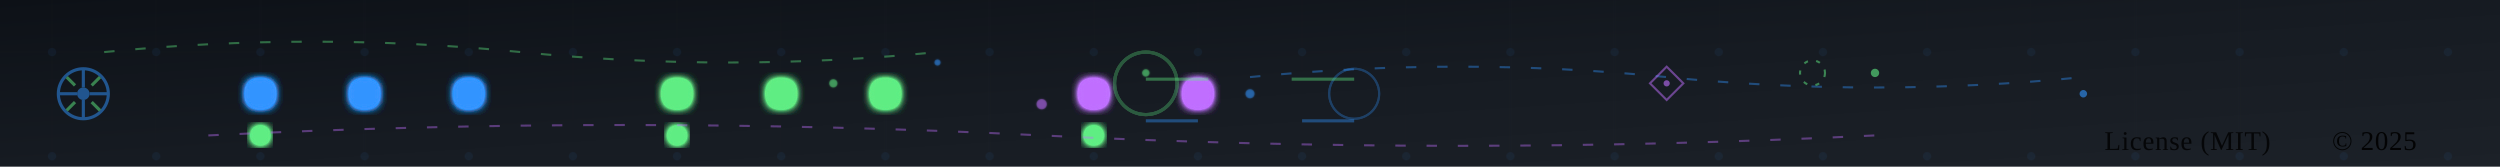
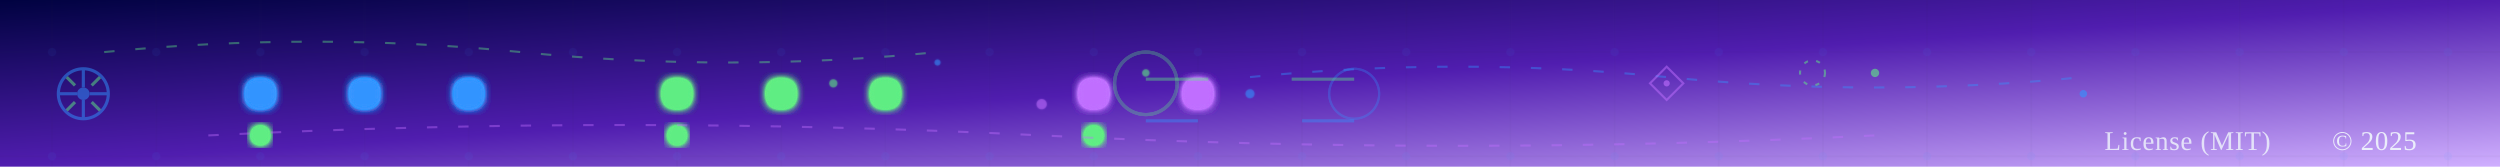
<svg xmlns="http://www.w3.org/2000/svg" width="1200" height="80" viewBox="0 0 1200 80" role="img" aria-label="Kubernetes Orchestration Footer">
  <defs>
    <linearGradient id="bgK8s10F" x1="0%" y1="0%" x2="100%" y2="100%">
-       <stop offset="0%" style="stop-color:#0d1117;stop-opacity:1">
+       <stop offset="0%" style="stop-color:#000240;stop-opacity:1">

      </stop>
-       <stop offset="50%" style="stop-color:#161b22;stop-opacity:1" />
-       <stop offset="100%" style="stop-color:#1c2128;stop-opacity:1">
+       <stop offset="50%" style="stop-color:#501DAF;stop-opacity:1" />
+       <stop offset="100%" style="stop-color:#D0B0FF;stop-opacity:1">

      </stop>
    </linearGradient>
    <filter id="k8sGlow10F" x="-50%" y="-50%" width="200%" height="200%">
      <feGaussianBlur stdDeviation="2.5" result="blur" />
      <feColorMatrix in="blur" type="matrix" values="1 0 0 0 0  0 1 0 0 0  0 0 1 0 0  0 0 0 7 0" result="glow" />
      <feMerge>
        <feMergeNode in="glow" />
        <feMergeNode in="SourceGraphic" />
      </feMerge>
    </filter>
    <pattern id="clusterPattern10F" x="0" y="0" width="50" height="50" patternUnits="userSpaceOnUse">
      <path d="M 25 0 L 25 50 M 0 25 L 50 25" stroke="#30363d" stroke-width="0.5" opacity="0.15" />
      <circle cx="25" cy="25" r="2" fill="#3094FF" opacity="0.2" />
    </pattern>
  </defs>
  <style>
    @media (prefers-color-scheme: dark) {
      .text-link { fill: #c9d1d9; font-family: 'SF Pro Text', -apple-system, BlinkMacSystemFont, 'Segoe UI', 'Roboto', 'Helvetica Neue', Arial, sans-serif; font-weight: 500; }
      .divider { stroke: #30363d; }
    }
    @media (prefers-color-scheme: light) {
      .text-link { fill: #1f2328; font-family: 'SF Pro Text', -apple-system, BlinkMacSystemFont, 'Segoe UI', 'Roboto', 'Helvetica Neue', Arial, sans-serif; font-weight: 500; }
      .divider { stroke: #d0d7de; }
    }

    .link { font-size: 13px; letter-spacing: 0.3px; }

    .pod-scale {
      animation: pod-scaling 3s cubic-bezier(0.4, 0, 0.2, 1) infinite;
      transform-origin: center;
    }
    @keyframes pod-scaling {
      0% { opacity: 0; transform: scale(0.0); }
      50% { opacity: 1; transform: scale(2.0); }
      100% { opacity: 0.6; transform: scale(2.0); }
    }

    .rolling-update {
      animation: roll-wave 4s ease-in-out infinite;
      transform-origin: center;
    }
    @keyframes roll-wave {
      0%, 100% { opacity: 0.3; transform: translateY(0); }
      50% { opacity: 1; transform: translateY(-8.0px); }
    }

    .health-pulse {
      animation: health-beat 2s cubic-bezier(0.4, 0, 0.6, 1) infinite;
    }
    @keyframes health-beat {
      0%, 100% { opacity: 0.2; r: 3; }
      50% { opacity: 1; r: 5; }
    }

    @media (prefers-reduced-motion: reduce) { * { animation: none !important; } }

    /* Enhanced particle effects */
    .particle {
      animation: particle-float 4s ease-in-out infinite;
      filter: blur(0.5px);
    }
    @keyframes particle-float {
      0%, 100% { opacity: 0; transform: translateY(0) translateX(0) scale(0); }
      25% { opacity: 0.8; transform: translateY(-20px) translateX(-10px) scale(1.5); }
      50% { opacity: 1; transform: translateY(-40px) translateX(5px) scale(2); }
      75% { opacity: 0.6; transform: translateY(-30px) translateX(15px) scale(1.8); }
    }

    .particle-2 {
      animation: particle-spin 5s linear infinite;
    }
    @keyframes particle-spin {
      0% { opacity: 0; transform: rotate(0deg) translateX(20px) scale(0); }
      50% { opacity: 1; transform: rotate(180deg) translateX(40px) scale(2); }
      100% { opacity: 0; transform: rotate(360deg) translateX(20px) scale(0); }
    }

    /* Wave effects */
    .wave-line {
      stroke-dasharray: 5 10;
      animation: wave-flow 3s linear infinite;
    }
    @keyframes wave-flow {
      to { stroke-dashoffset: -100; }
    }

    /* Glow pulse on text */
    .text-link {
      animation: text-glow 3s ease-in-out infinite;
    }
    @keyframes text-glow {
      0%, 100% { opacity: 0.7; filter: drop-shadow(0 0 0px transparent); }
      50% { opacity: 1; filter: drop-shadow(0 0 8px rgba(95, 237, 131, 0.6)); }
    }

    /* Rotating elements */
    .rotate-slow {
      animation: rotate-360 20s linear infinite;
      transform-origin: center;
    }
    @keyframes rotate-360 {
      to { transform: rotate(360deg); }
    }

    /* Shimmer effect */
    .shimmer {
      animation: shimmer-pass 4s ease-in-out infinite;
    }
    @keyframes shimmer-pass {
      0%, 100% { opacity: 0.3; }
      50% { opacity: 1; }
    }

    /* Ripple effect */
    .ripple {
      animation: ripple-expand 3s ease-out infinite;
      transform-origin: center;
    }
    @keyframes ripple-expand {
      0% { opacity: 1; transform: scale(0.5); }
      100% { opacity: 0; transform: scale(3); }
    }

    </style>
  <rect width="1200" height="80" fill="url(#bgK8s10F)" />
  <rect width="1200" height="80" fill="url(#clusterPattern10F)" opacity="0.3" />
  <line x1="0" y1="1" x2="1200" y2="1" class="divider" stroke-width="2" />
  <g filter="url(#k8sGlow10F)">
    <rect class="pod-scale" x="120" y="40" width="10" height="10" rx="2" fill="#3094FF" style="animation-delay: 0s" />
    <rect class="pod-scale" x="170" y="40" width="10" height="10" rx="2" fill="#3094FF" style="animation-delay: 0.3s" />
    <rect class="pod-scale" x="220" y="40" width="10" height="10" rx="2" fill="#3094FF" style="animation-delay: 0.6s" />
    <rect class="rolling-update" x="320" y="40" width="10" height="10" rx="2" fill="#5FED83" style="animation-delay: 0s" />
    <rect class="rolling-update" x="370" y="40" width="10" height="10" rx="2" fill="#5FED83" style="animation-delay: 0.5s" />
    <rect class="rolling-update" x="420" y="40" width="10" height="10" rx="2" fill="#5FED83" style="animation-delay: 1s" />
    <rect class="pod-scale" x="520" y="40" width="10" height="10" rx="2" fill="#C06EFF" style="animation-delay: 0.9s" />
    <rect class="pod-scale" x="570" y="40" width="10" height="10" rx="2" fill="#C06EFF" style="animation-delay: 1.2s" />
  </g>
  <circle class="health-pulse" cx="125" cy="65" r="3" fill="#5FED83" filter="url(#k8sGlow10F)" style="animation-delay: 0s" />
  <circle class="health-pulse" cx="325" cy="65" r="3" fill="#5FED83" filter="url(#k8sGlow10F)" style="animation-delay: 0.6s" />
  <circle class="health-pulse" cx="525" cy="65" r="3" fill="#5FED83" filter="url(#k8sGlow10F)" style="animation-delay: 1.2s" />
  <g transform="translate(25, 30)" opacity="0.5">
    <circle cx="15" cy="15" r="12" fill="none" stroke="#3094FF" stroke-width="1.5" />
    <circle cx="15" cy="15" r="3" fill="#3094FF" />
    <path d="M 15 3 L 15 12 M 15 18 L 15 27 M 3 15 L 12 15 M 18 15 L 27 15" stroke="#3094FF" stroke-width="1.5" />
    <path d="M 7 7 L 11 11 M 19 19 L 23 23 M 23 7 L 19 11 M 11 19 L 7 23" stroke="#5FED83" stroke-width="1.5" />
  </g>
-   <text x="1050" y="72" text-anchor="middle" class="link text-link" font-size="11px" opacity="0.8">License (MIT)</text>
-   <text x="1160" y="72" text-anchor="end" class="link text-link" font-size="11px" opacity="0.9">© 2025</text>
+   <text x="1050" y="72" text-anchor="middle" class="link text-link" font-size="11px" opacity="0.8" fill="#f0f6fc">License (MIT)</text>
+   <text x="1160" y="72" text-anchor="end" class="link text-link" font-size="11px" opacity="0.9" fill="#f0f6fc">© 2025</text>
  <g opacity="0.6">
    <circle class="particle" cx="400" cy="40" r="2" fill="#5FED83" style="animation-delay: 0s" />
    <circle class="particle" cx="450" cy="30" r="1.5" fill="#3094FF" style="animation-delay: 0.5s" />
    <circle class="particle" cx="500" cy="50" r="2.5" fill="#C06EFF" style="animation-delay: 1s" />
    <circle class="particle" cx="550" cy="35" r="1.8" fill="#5FED83" style="animation-delay: 1.5s" />
    <circle class="particle" cx="600" cy="45" r="2.2" fill="#3094FF" style="animation-delay: 2s" />
    <circle class="particle-2" cx="800" cy="40" r="1.5" fill="#C06EFF" style="animation-delay: 0.3s" />
    <circle class="particle-2" cx="900" cy="35" r="2" fill="#5FED83" style="animation-delay: 0.8s" />
    <circle class="particle-2" cx="1000" cy="45" r="1.8" fill="#3094FF" style="animation-delay: 1.3s" />
  </g>
  <g opacity="0.4">
    <path class="wave-line" d="M 50 25 Q 150 15, 250 25 T 450 25" stroke="#5FED83" stroke-width="1" fill="none" style="animation-delay: 0s" />
    <path class="wave-line" d="M 600 37 Q 700 27, 800 37 T 1000 37" stroke="#3094FF" stroke-width="1" fill="none" style="animation-delay: 0.7s" />
    <path class="wave-line" d="M 100 65 Q 300 55, 500 65 T 900 65" stroke="#C06EFF" stroke-width="1" fill="none" style="animation-delay: 1.4s" />
  </g>
  <g opacity="0.3">
    <circle class="ripple" cx="550" cy="40" r="15" stroke="#5FED83" stroke-width="1.5" fill="none" style="animation-delay: 0s" />
    <circle class="ripple" cx="550" cy="40" r="15" stroke="#5FED83" stroke-width="1.5" fill="none" style="animation-delay: 1s" />
    <circle class="ripple" cx="550" cy="40" r="15" stroke="#5FED83" stroke-width="1.5" fill="none" style="animation-delay: 2s" />
    <circle class="ripple" cx="650" cy="45" r="12" stroke="#3094FF" stroke-width="1" fill="none" style="animation-delay: 0.5s" />
    <circle class="ripple" cx="650" cy="45" r="12" stroke="#3094FF" stroke-width="1" fill="none" style="animation-delay: 1.5s" />
  </g>
  <g opacity="0.5">
    <g class="rotate-slow" transform="translate(800, 40)">
      <path d="M -8 0 L 0 -8 L 8 0 L 0 8 Z" fill="none" stroke="#C06EFF" stroke-width="1" />
    </g>
    <g class="rotate-slow" transform="translate(870, 35)" style="animation-direction: reverse;">
      <circle cx="0" cy="0" r="6" fill="none" stroke="#5FED83" stroke-width="1" stroke-dasharray="2 4" />
    </g>
  </g>
  <g opacity="0.4">
    <line class="shimmer" x1="550" y1="38" x2="580" y2="38" stroke="#5FED83" stroke-width="1.5" style="animation-delay: 0s" />
    <line class="shimmer" x1="620" y1="38" x2="650" y2="38" stroke="#5FED83" stroke-width="1.5" style="animation-delay: 0.3s" />
    <line class="shimmer" x1="550" y1="58" x2="575" y2="58" stroke="#3094FF" stroke-width="1.5" style="animation-delay: 0.6s" />
    <line class="shimmer" x1="625" y1="58" x2="650" y2="58" stroke="#3094FF" stroke-width="1.5" style="animation-delay: 0.9s" />
  </g>
</svg>
